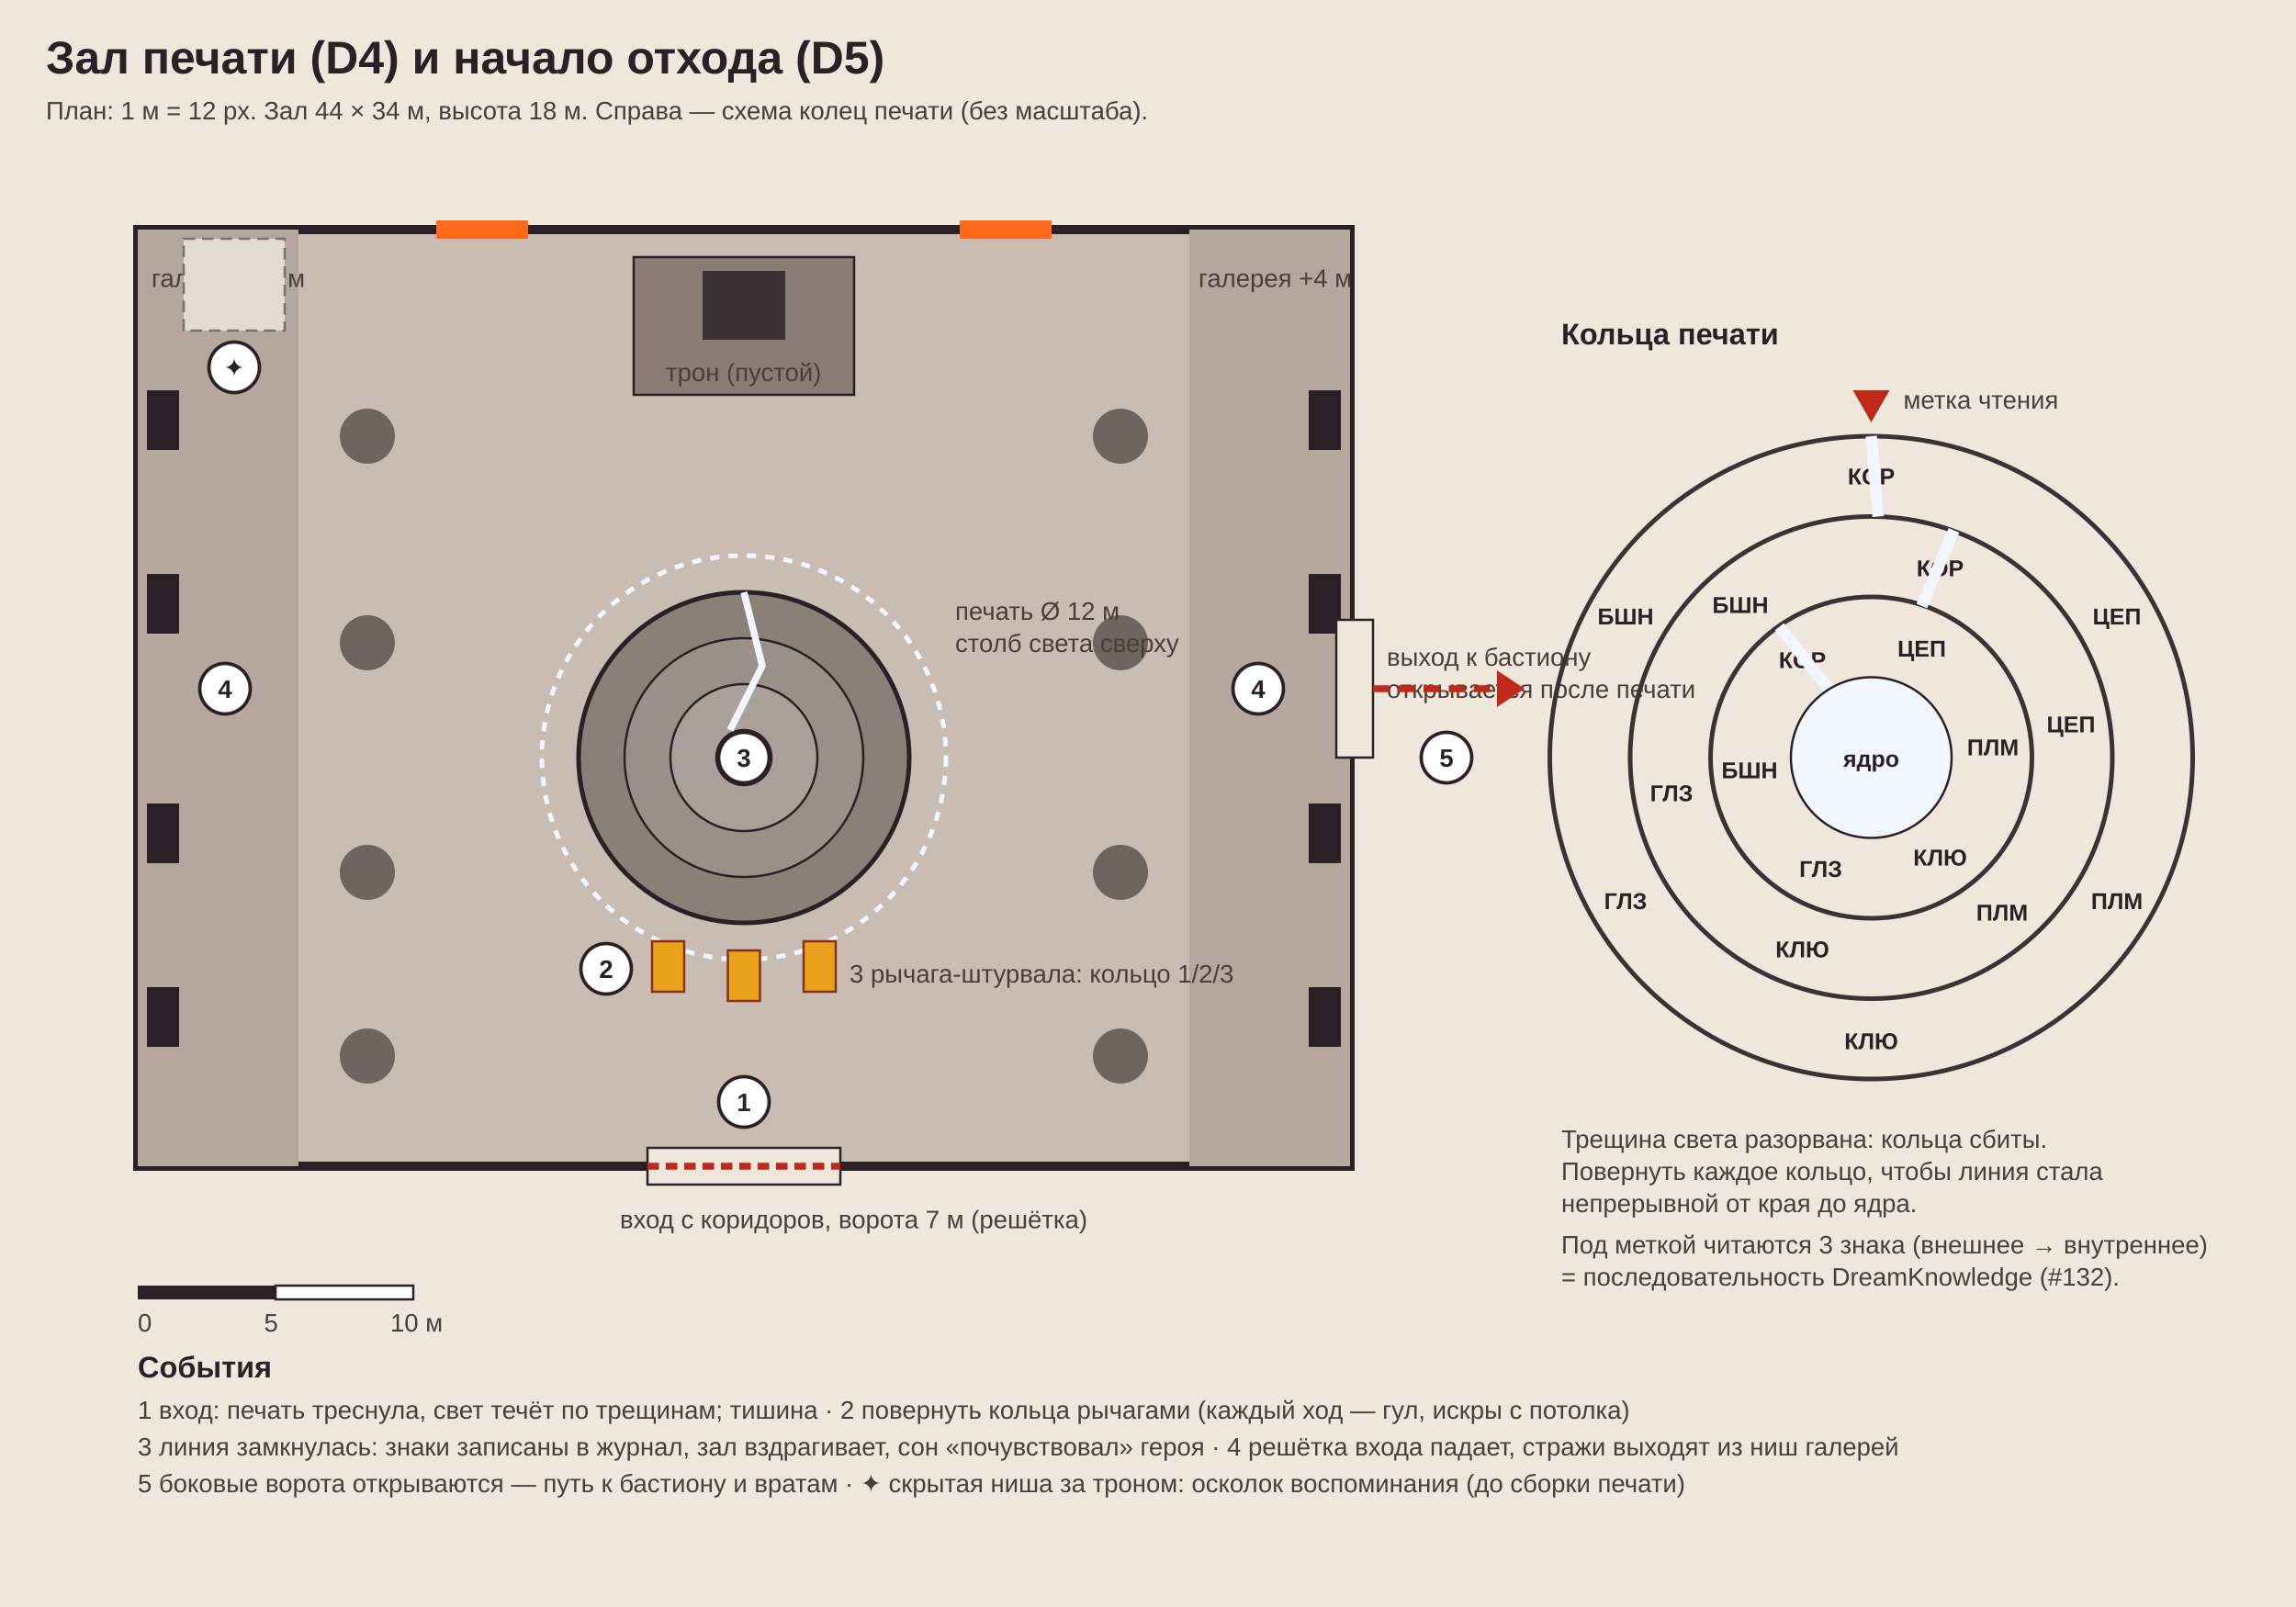
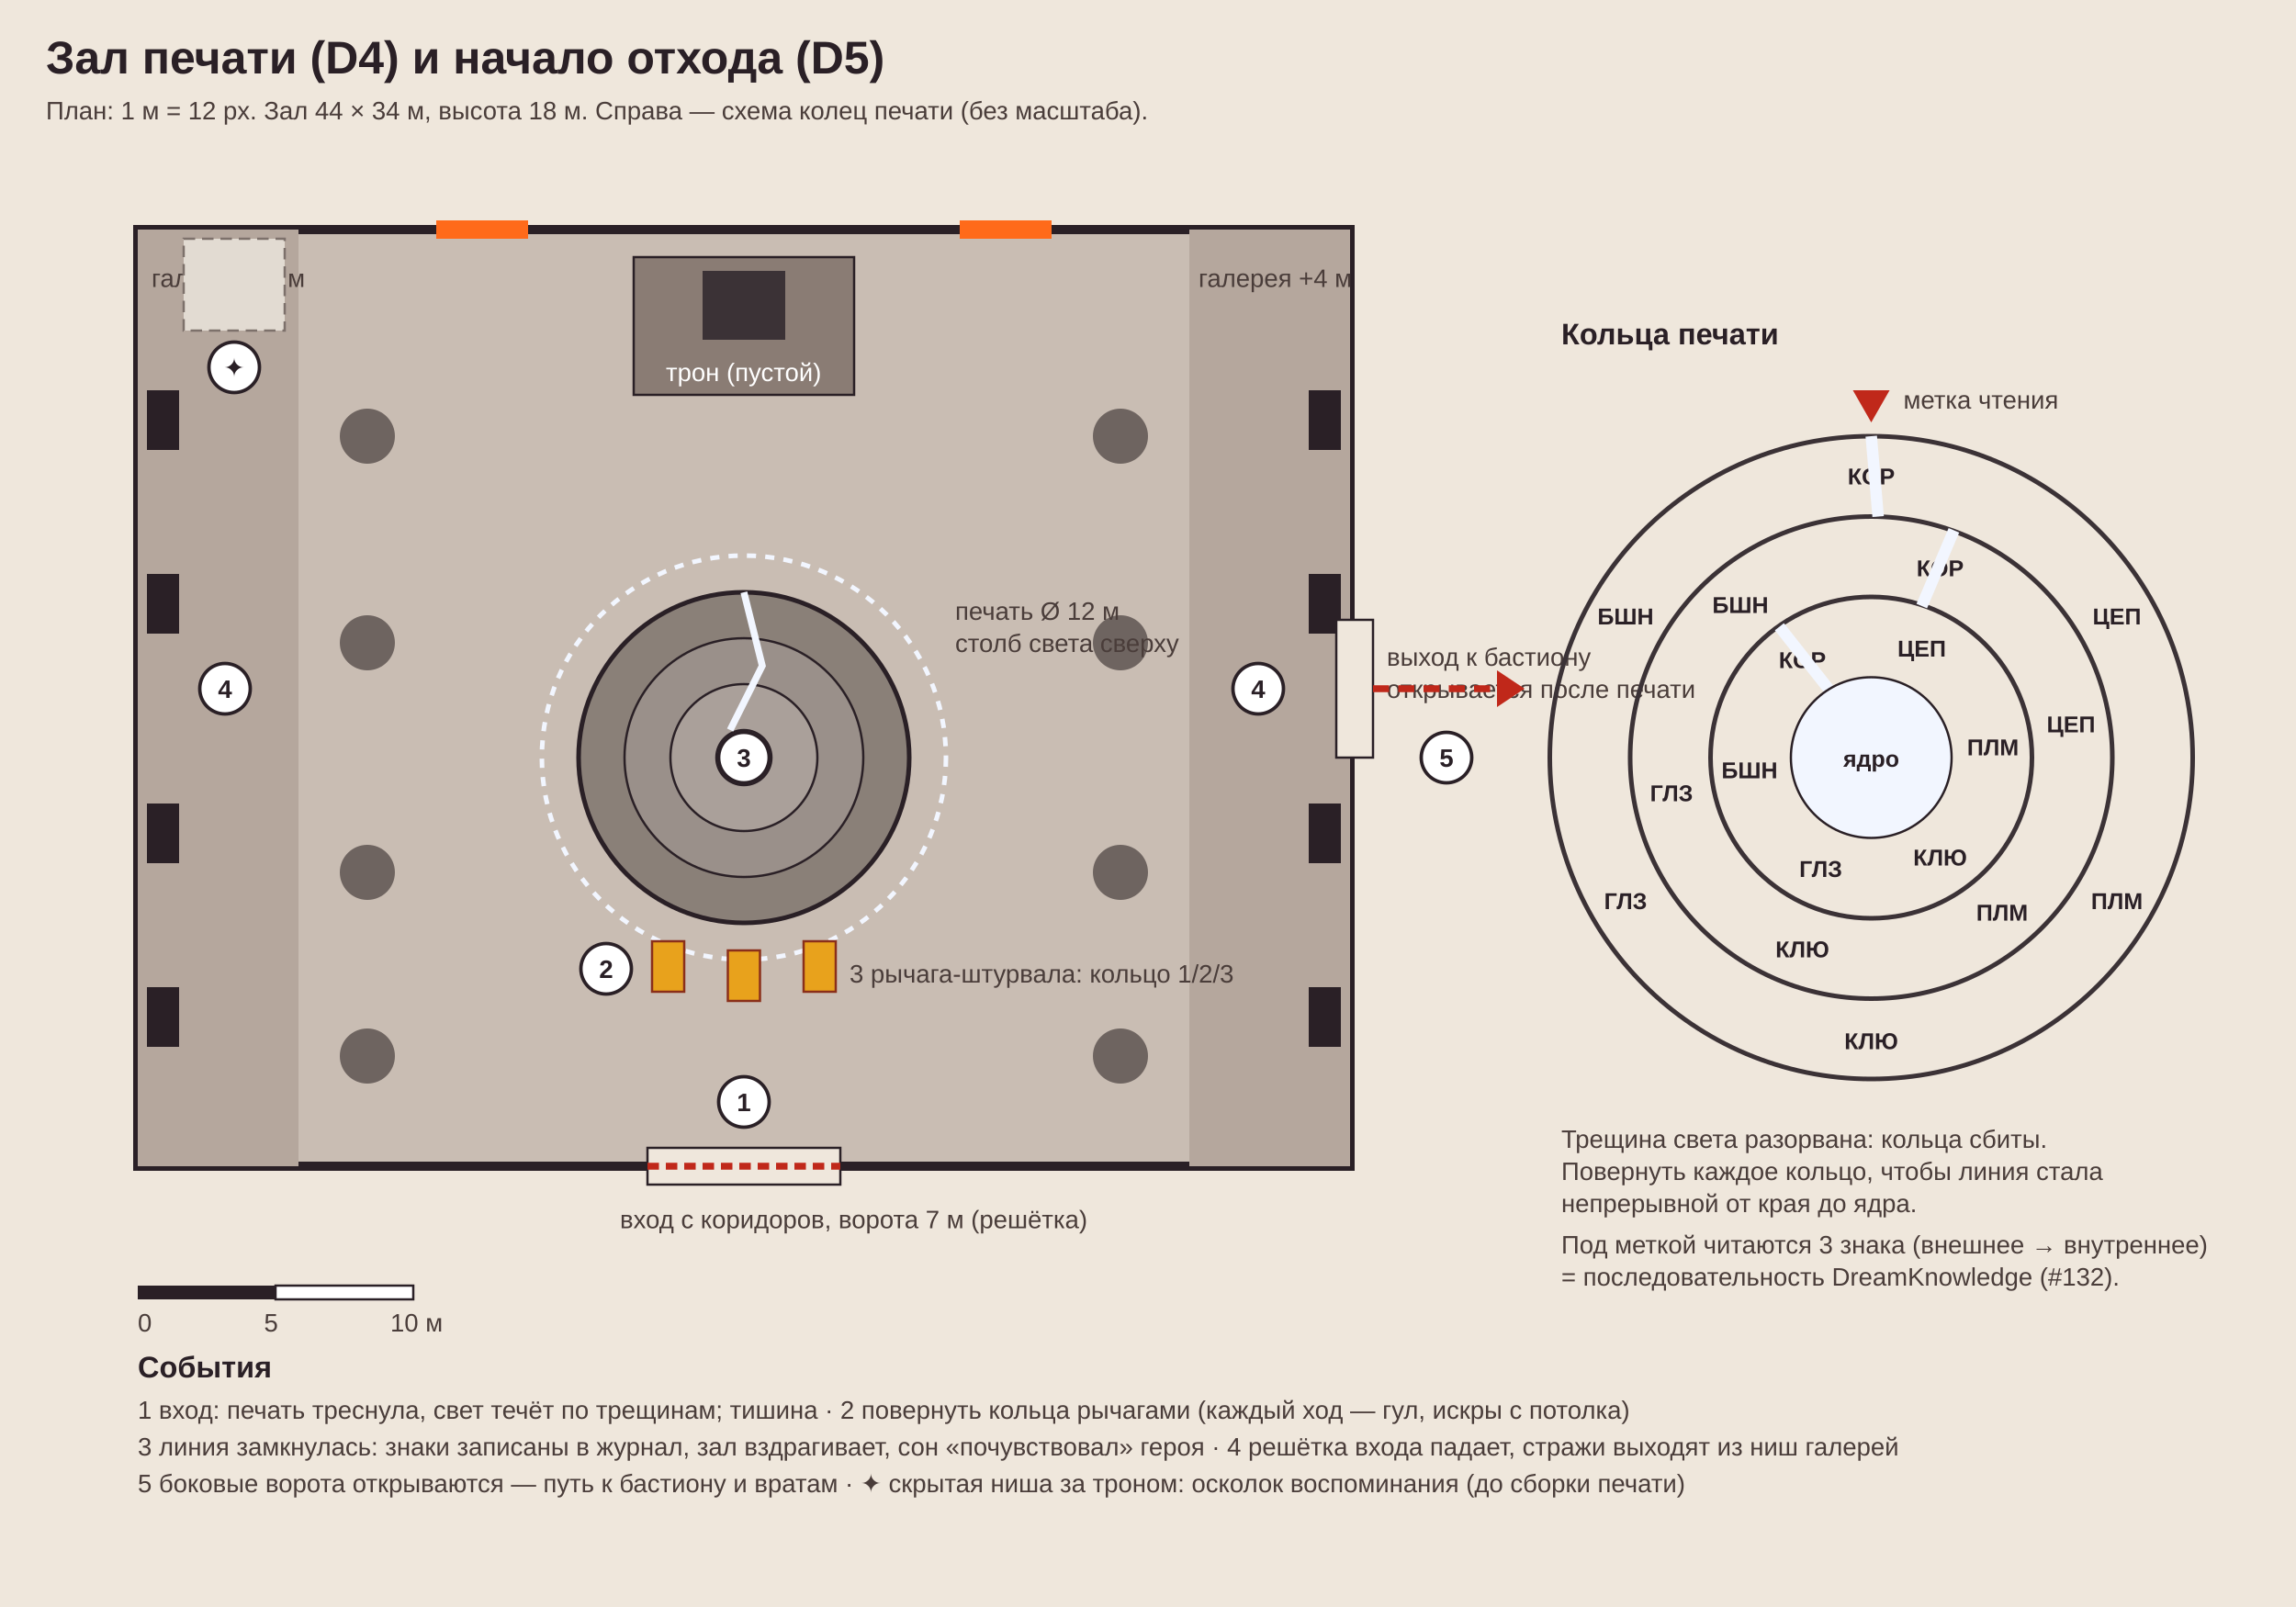
<svg xmlns="http://www.w3.org/2000/svg" viewBox="0 0 1000 700" font-family="'PT Sans', 'Segoe UI', Arial, sans-serif">
  <style>
    .t{font-size:13px;fill:#2a2026}
    .s{font-size:11px;fill:#4a3d3a}
    .b{font-size:13px;font-weight:700;fill:#2a2026}
    .h{font-size:20px;font-weight:700;fill:#2a2026}
    .g{font-size:10px;font-weight:700;fill:#2a2026;text-anchor:middle}
    .ev{fill:#fff;stroke:#2a2026;stroke-width:1.5}
    .evt{font-size:11px;font-weight:700;fill:#2a2026;text-anchor:middle}
  </style>
  <rect width="1000" height="700" fill="#efe7dc" />
  <text x="20" y="32" class="h">Зал печати (D4) и начало отхода (D5)</text>
  <text x="20" y="52" class="s">План: 1 м = 12 px. Зал 44 × 34 м, высота 18 м. Справа — схема колец печати (без масштаба).</text>
  <rect x="60" y="100" width="528" height="408" fill="#c9bdb3" stroke="#2a2026" stroke-width="4" />
  <rect x="60" y="100" width="70" height="408" fill="#b5a79d" />
  <rect x="518" y="100" width="70" height="408" fill="#b5a79d" />
  <text x="66" y="125" class="s">галерея +4 м</text>
  <text x="522" y="125" class="s">галерея +4 м</text>
  <rect x="64" y="170" width="14" height="26" fill="#2a2026" />
  <rect x="64" y="250" width="14" height="26" fill="#2a2026" />
  <rect x="64" y="350" width="14" height="26" fill="#2a2026" />
  <rect x="64" y="430" width="14" height="26" fill="#2a2026" />
  <rect x="570" y="170" width="14" height="26" fill="#2a2026" />
  <rect x="570" y="250" width="14" height="26" fill="#2a2026" />
  <rect x="570" y="350" width="14" height="26" fill="#2a2026" />
  <rect x="570" y="430" width="14" height="26" fill="#2a2026" />
  <circle cx="160" cy="190" r="12" fill="#6e6460" />
  <circle cx="160" cy="280" r="12" fill="#6e6460" />
  <circle cx="160" cy="380" r="12" fill="#6e6460" />
  <circle cx="160" cy="460" r="12" fill="#6e6460" />
  <circle cx="488" cy="190" r="12" fill="#6e6460" />
  <circle cx="488" cy="280" r="12" fill="#6e6460" />
  <circle cx="488" cy="380" r="12" fill="#6e6460" />
  <circle cx="488" cy="460" r="12" fill="#6e6460" />
  <rect x="190" y="96" width="40" height="8" fill="#ff6a1a" />
  <rect x="418" y="96" width="40" height="8" fill="#ff6a1a" />
  <rect x="276" y="112" width="96" height="60" fill="#8a7c74" stroke="#2a2026" />
  <rect x="306" y="118" width="36" height="30" fill="#3b3236" />
-   <text x="290" y="166" class="s" fill="#fff">трон (пустой)</text>
+   <text x="290" y="166" class="s" style="fill:#fff">трон (пустой)</text>
  <circle cx="324" cy="330" r="88" fill="none" stroke="#f2f6ff" stroke-width="2" stroke-dasharray="4 4" />
  <circle cx="324" cy="330" r="72" fill="#8a8078" stroke="#2a2026" stroke-width="2" />
  <circle cx="324" cy="330" r="52" fill="#9a908a" stroke="#2a2026" />
  <circle cx="324" cy="330" r="32" fill="#aaa09a" stroke="#2a2026" />
  <circle cx="324" cy="330" r="12" fill="#f2f6ff" stroke="#2a2026" />
  <path d="M324 258 L332 290 L318 318" stroke="#f2f6ff" stroke-width="3" fill="none" />
  <text x="416" y="270" class="s">печать Ø 12 м</text>
  <text x="416" y="284" class="s">столб света сверху</text>
  <rect x="284" y="410" width="14" height="22" fill="#e8a21c" stroke="#8a2f1a" />
  <rect x="317" y="414" width="14" height="22" fill="#e8a21c" stroke="#8a2f1a" />
  <rect x="350" y="410" width="14" height="22" fill="#e8a21c" stroke="#8a2f1a" />
  <text x="370" y="428" class="s">3 рычага-штурвала: кольцо 1/2/3</text>
  <rect x="282" y="500" width="84" height="16" fill="#efe7dc" stroke="#2a2026" />
  <path d="M282 508 H366" stroke="#c0281a" stroke-width="3" stroke-dasharray="5 3" />
  <text x="270" y="535" class="s">вход с коридоров, ворота 7 м (решётка)</text>
  <rect x="582" y="270" width="16" height="60" fill="#efe7dc" stroke="#2a2026" />
  <text x="604" y="290" class="s">выход к бастиону</text>
  <text x="604" y="304" class="s">открывается после печати</text>
  <path d="M598 300 H660" stroke="#c0281a" stroke-width="3" stroke-dasharray="7 4" />
  <path d="M652 292 L664 300 L652 308" fill="#c0281a" />
  <rect x="80" y="104" width="44" height="40" fill="#e2dbd2" stroke="#7d716b" stroke-dasharray="5 3" />
  <circle cx="324" cy="480" r="11" class="ev" />
  <text x="324" y="484" class="evt">1</text>
  <circle cx="264" cy="422" r="11" class="ev" />
  <text x="264" y="426" class="evt">2</text>
  <circle cx="324" cy="330" r="11" class="ev" />
  <text x="324" y="334" class="evt">3</text>
  <circle cx="98" cy="300" r="11" class="ev" />
  <text x="98" y="304" class="evt">4</text>
  <circle cx="548" cy="300" r="11" class="ev" />
  <text x="548" y="304" class="evt">4</text>
  <circle cx="630" cy="330" r="11" class="ev" />
  <text x="630" y="334" class="evt">5</text>
  <circle cx="102" cy="160" r="11" class="ev" />
  <text x="102" y="164" class="evt">✦</text>
  <g transform="translate(60,560)">
    <rect width="60" height="6" fill="#2a2026" />
    <rect x="60" width="60" height="6" fill="#fff" stroke="#2a2026" />
    <text y="20" class="s">0</text>
    <text x="55" y="20" class="s">5</text>
    <text x="110" y="20" class="s">10 м</text>
  </g>
  <text x="680" y="150" class="b">Кольца печати</text>
  <circle cx="815" cy="330" r="140" fill="none" stroke="#3b3236" stroke-width="2" />
  <text x="815" y="211" class="g">КОР</text>
  <text x="922" y="272" class="g">ЦЕП</text>
  <text x="922" y="396" class="g">ПЛМ</text>
  <text x="815" y="457" class="g">КЛЮ</text>
  <text x="708" y="396" class="g">ГЛЗ</text>
  <text x="708" y="272" class="g">БШН</text>
  <circle cx="815" cy="330" r="105" fill="none" stroke="#3b3236" stroke-width="2" />
  <text x="845" y="251" class="g">КОР</text>
  <text x="902" y="319" class="g">ЦЕП</text>
  <text x="872" y="401" class="g">ПЛМ</text>
  <text x="785" y="417" class="g">КЛЮ</text>
  <text x="728" y="349" class="g">ГЛЗ</text>
  <text x="758" y="267" class="g">БШН</text>
  <circle cx="815" cy="330" r="70" fill="none" stroke="#3b3236" stroke-width="2" />
  <text x="785" y="291" class="g">КОР</text>
  <text x="837" y="286" class="g">ЦЕП</text>
  <text x="868" y="329" class="g">ПЛМ</text>
  <text x="845" y="377" class="g">КЛЮ</text>
  <text x="793" y="382" class="g">ГЛЗ</text>
  <text x="762" y="339" class="g">БШН</text>
  <path d="M815 190 L818 225" stroke="#f2f6ff" stroke-width="5" />
  <path d="M851 231 L837 264" stroke="#f2f6ff" stroke-width="5" />
  <path d="M775 273 L809 316" stroke="#f2f6ff" stroke-width="5" />
  <path d="M807 170 L823 170 L815 184 Z" fill="#c0281a" />
  <text x="829" y="178" class="s">метка чтения</text>
  <circle cx="815" cy="330" r="35" fill="#f2f6ff" stroke="#2a2026" />
  <text x="815" y="334" class="g">ядро</text>
  <text x="680" y="500" class="s">Трещина света разорвана: кольца сбиты.</text>
  <text x="680" y="514" class="s">Повернуть каждое кольцо, чтобы линия стала</text>
  <text x="680" y="528" class="s">непрерывной от края до ядра.</text>
  <text x="680" y="546" class="s">Под меткой читаются 3 знака (внешнее → внутреннее)</text>
  <text x="680" y="560" class="s">= последовательность DreamKnowledge (#132).</text>
  <g transform="translate(60,600)">
    <text class="b">События</text>
    <text y="18" class="s">1 вход: печать треснула, свет течёт по трещинам; тишина  ·  2 повернуть кольца рычагами (каждый ход — гул, искры с потолка)</text>
    <text y="34" class="s">3 линия замкнулась: знаки записаны в журнал, зал вздрагивает, сон «почувствовал» героя  ·  4 решётка входа падает, стражи выходят из ниш галерей</text>
    <text y="50" class="s">5 боковые ворота открываются — путь к бастиону и вратам  ·  ✦ скрытая ниша за троном: осколок воспоминания (до сборки печати)</text>
  </g>
</svg>
